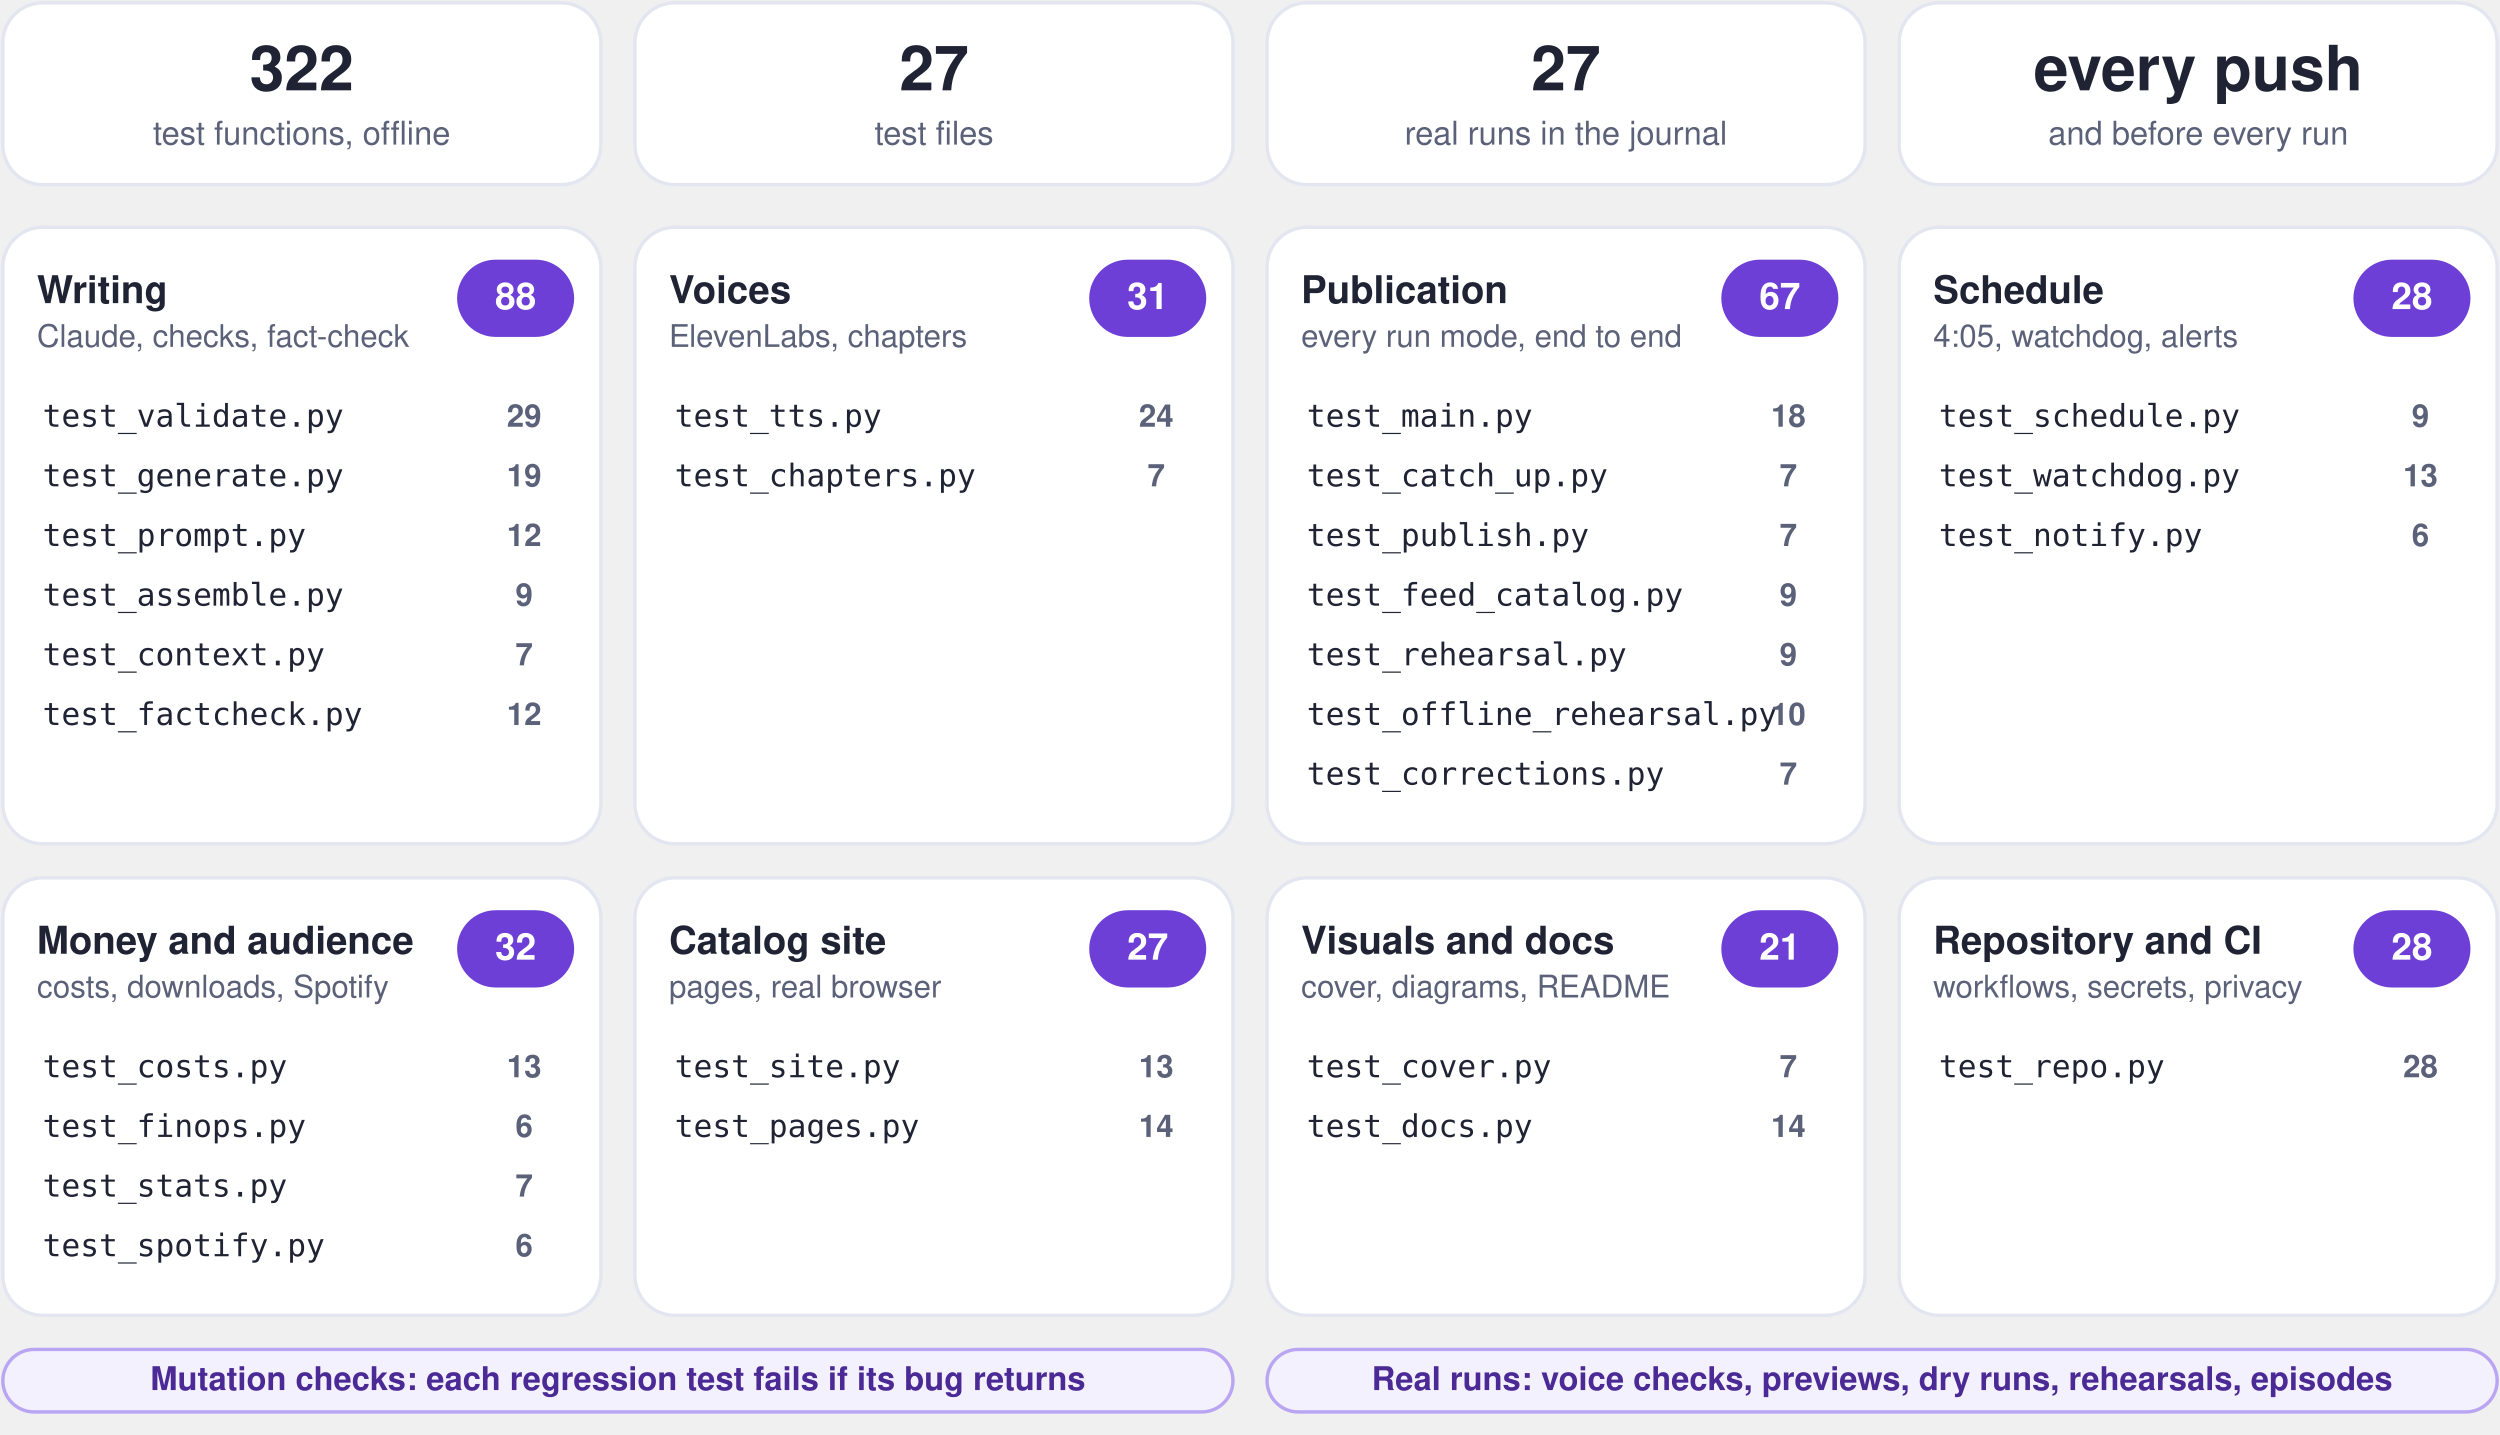
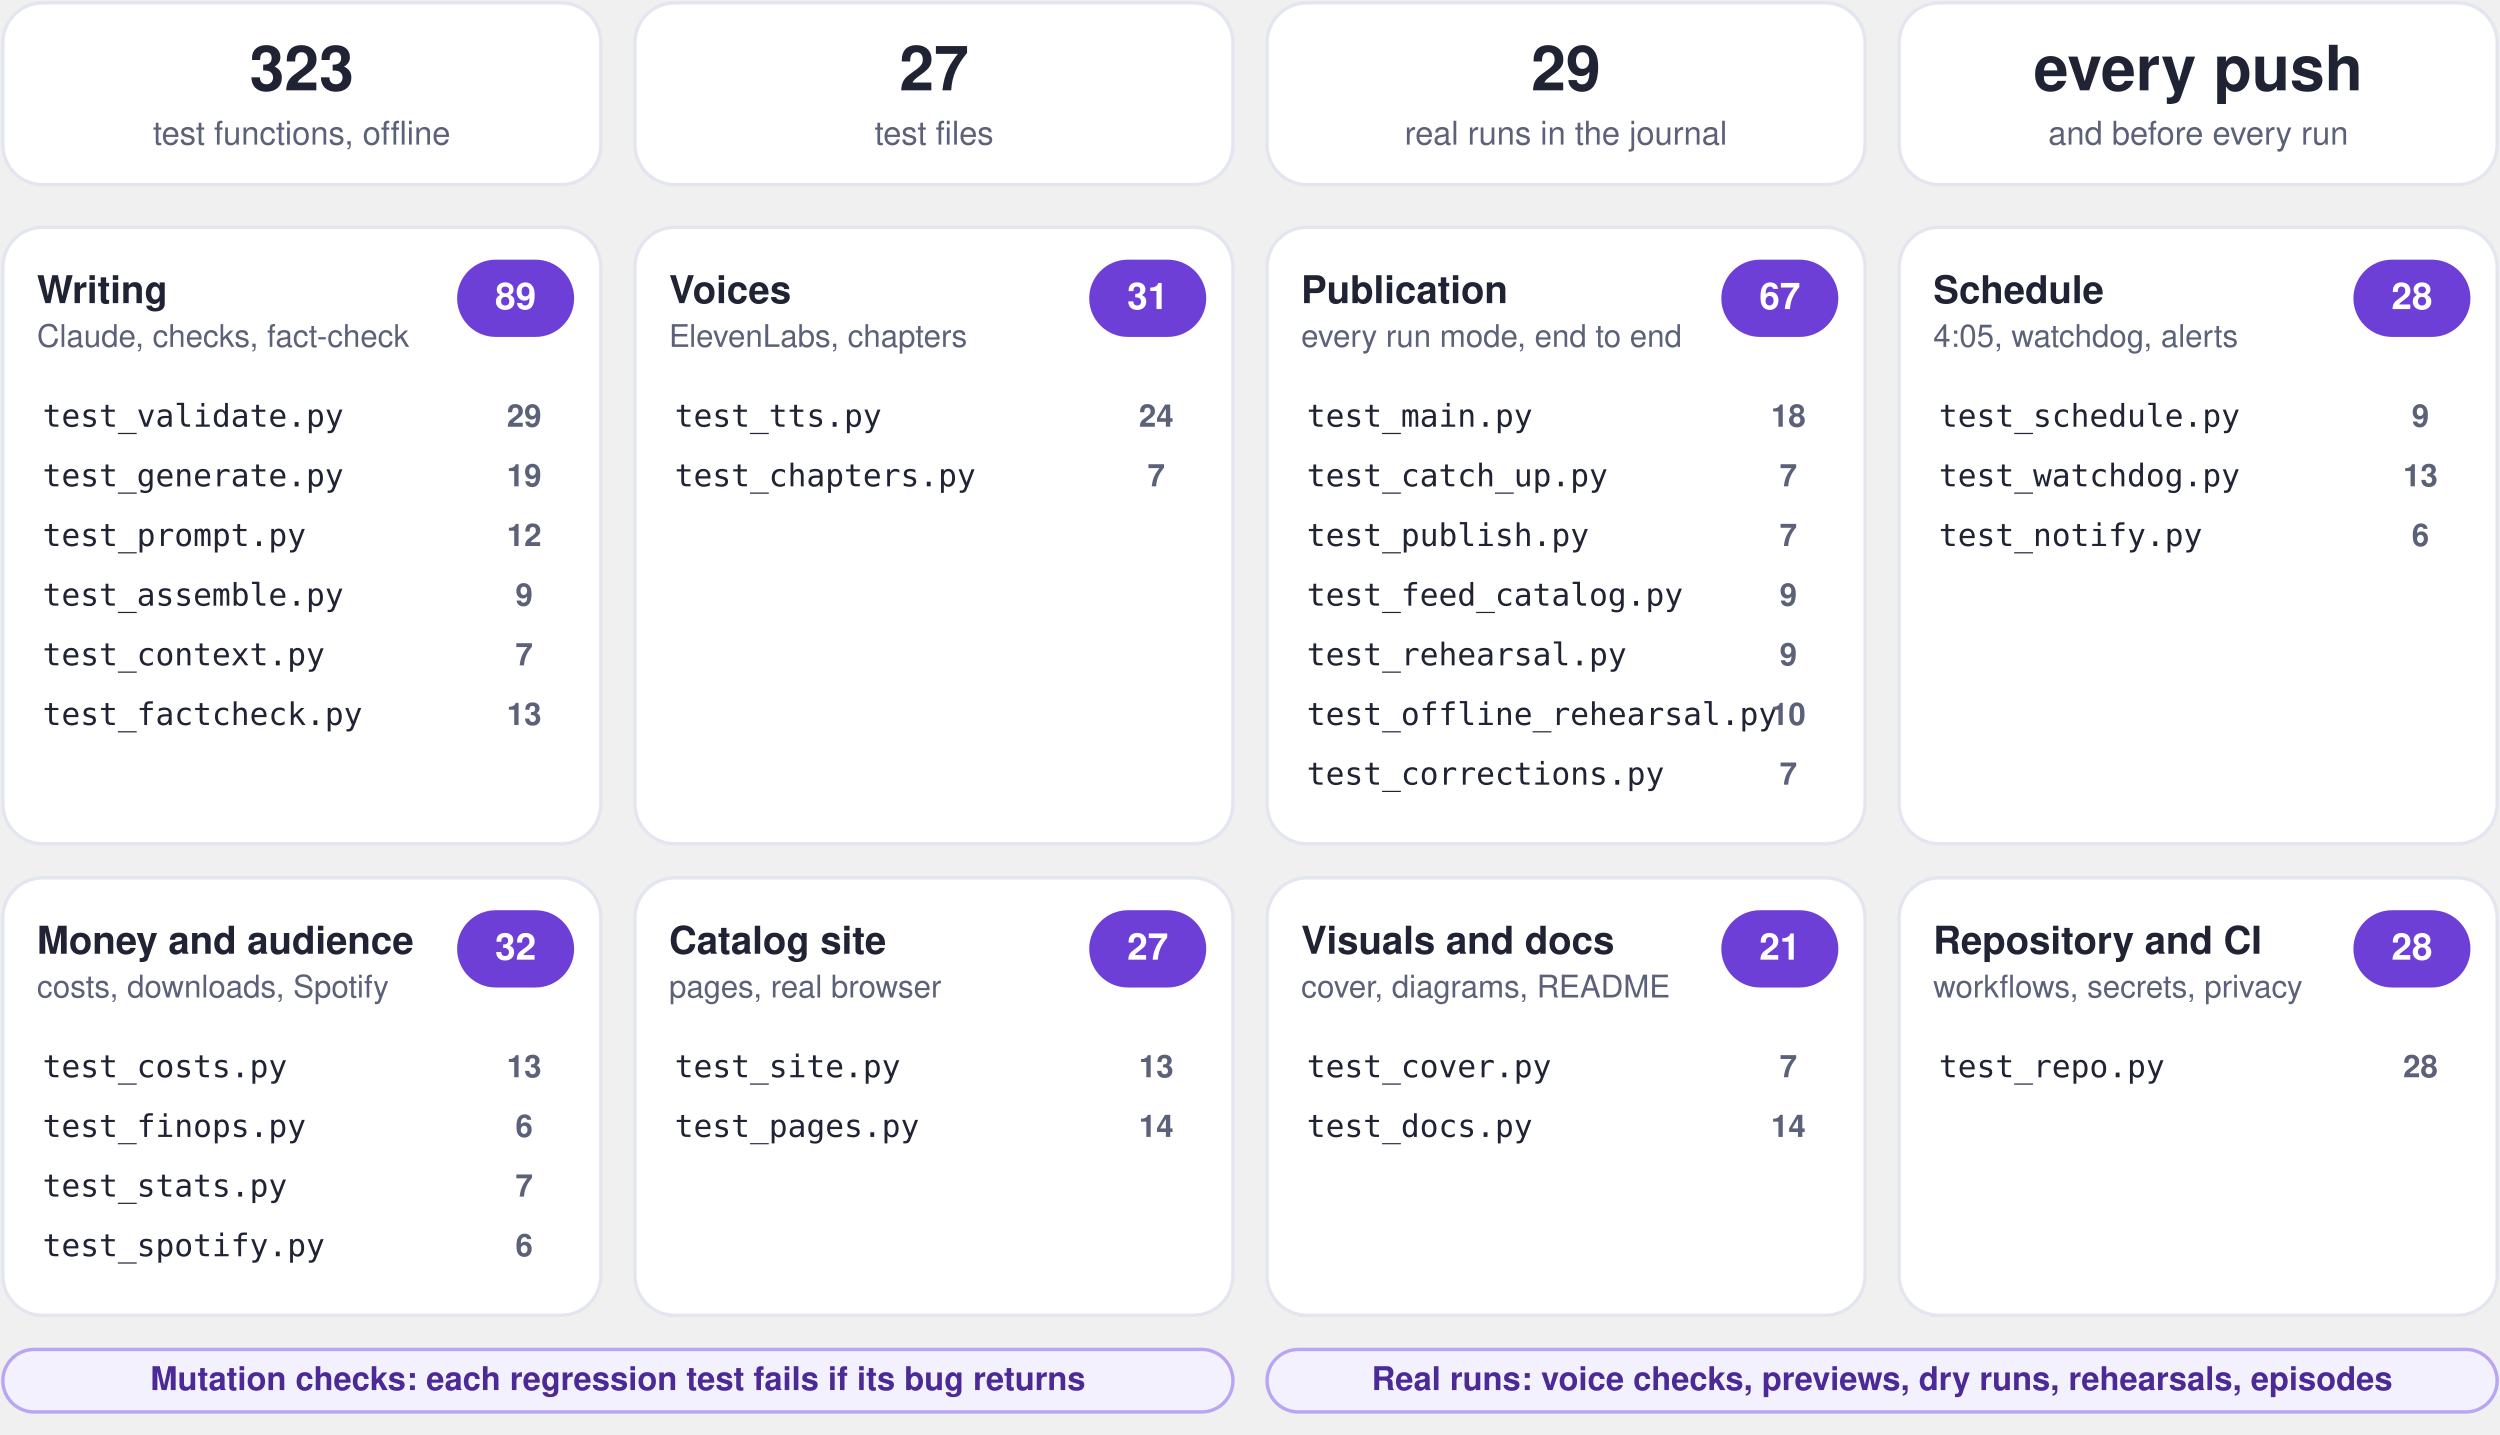
- <svg xmlns="http://www.w3.org/2000/svg" viewBox="0 0 880 505" width="880" height="505" role="img" aria-label="Test plan: 322 offline tests in 27 files">
+ <svg xmlns="http://www.w3.org/2000/svg" viewBox="0 0 880 505" width="880" height="505" role="img" aria-label="Test plan: 323 offline tests in 27 files">
  <g class="box">
    <rect x="1.0" y="1.0" width="210.5" height="64.0" rx="14" fill="#ffffff" stroke="#e3e6f0" stroke-width="1.2" class="frame" />
-     <text x="106.2" y="31.8" font-family="-apple-system, BlinkMacSystemFont, 'Segoe UI', Helvetica, Arial, sans-serif" font-size="22" font-weight="750" fill="#1f2333" text-anchor="middle">322</text>
+     <text x="106.2" y="31.8" font-family="-apple-system, BlinkMacSystemFont, 'Segoe UI', Helvetica, Arial, sans-serif" font-size="22" font-weight="750" fill="#1f2333" text-anchor="middle">323</text>
    <text x="106.2" y="50.9" font-family="-apple-system, BlinkMacSystemFont, 'Segoe UI', Helvetica, Arial, sans-serif" font-size="11.5" font-weight="500" fill="#5b6178" text-anchor="middle">test functions, offline</text>
  </g>
  <g class="box">
    <rect x="223.5" y="1.0" width="210.5" height="64.0" rx="14" fill="#ffffff" stroke="#e3e6f0" stroke-width="1.2" class="frame" />
    <text x="328.8" y="31.8" font-family="-apple-system, BlinkMacSystemFont, 'Segoe UI', Helvetica, Arial, sans-serif" font-size="22" font-weight="750" fill="#1f2333" text-anchor="middle">27</text>
    <text x="328.8" y="50.9" font-family="-apple-system, BlinkMacSystemFont, 'Segoe UI', Helvetica, Arial, sans-serif" font-size="11.5" font-weight="500" fill="#5b6178" text-anchor="middle">test files</text>
  </g>
  <g class="box">
    <rect x="446.0" y="1.0" width="210.5" height="64.0" rx="14" fill="#ffffff" stroke="#e3e6f0" stroke-width="1.2" class="frame" />
-     <text x="551.2" y="31.8" font-family="-apple-system, BlinkMacSystemFont, 'Segoe UI', Helvetica, Arial, sans-serif" font-size="22" font-weight="750" fill="#1f2333" text-anchor="middle">27</text>
+     <text x="551.2" y="31.8" font-family="-apple-system, BlinkMacSystemFont, 'Segoe UI', Helvetica, Arial, sans-serif" font-size="22" font-weight="750" fill="#1f2333" text-anchor="middle">29</text>
    <text x="551.2" y="50.9" font-family="-apple-system, BlinkMacSystemFont, 'Segoe UI', Helvetica, Arial, sans-serif" font-size="11.5" font-weight="500" fill="#5b6178" text-anchor="middle">real runs in the journal</text>
  </g>
  <g class="box">
    <rect x="668.5" y="1.0" width="210.5" height="64.0" rx="14" fill="#ffffff" stroke="#e3e6f0" stroke-width="1.2" class="frame" />
    <text x="773.8" y="31.8" font-family="-apple-system, BlinkMacSystemFont, 'Segoe UI', Helvetica, Arial, sans-serif" font-size="22" font-weight="750" fill="#1f2333" text-anchor="middle">every push</text>
    <text x="773.8" y="50.9" font-family="-apple-system, BlinkMacSystemFont, 'Segoe UI', Helvetica, Arial, sans-serif" font-size="11.5" font-weight="500" fill="#5b6178" text-anchor="middle">and before every run</text>
  </g>
  <rect x="1.0" y="80.0" width="210.5" height="217.0" rx="14" fill="#ffffff" stroke="#e3e6f0" stroke-width="1.2" />
  <g class="box">
    <rect x="9.0" y="90.0" width="152.5" height="40.0" rx="12" fill="none" stroke="none" stroke-width="1.2" class="frame" />
    <text x="13.0" y="106.7" font-family="-apple-system, BlinkMacSystemFont, 'Segoe UI', Helvetica, Arial, sans-serif" font-size="13.5" font-weight="700" fill="#1f2333" text-anchor="start">Writing</text>
    <text x="13.0" y="122.1" font-family="-apple-system, BlinkMacSystemFont, 'Segoe UI', Helvetica, Arial, sans-serif" font-size="11" font-weight="400" fill="#5b6178" text-anchor="start">Claude, checks, fact-check</text>
  </g>
  <g class="box">
    <rect x="161.5" y="92.0" width="40.0" height="26.0" rx="13" fill="#6d3fd6" stroke="#6d3fd6" stroke-width="1.2" class="frame" />
-     <text x="181.5" y="108.8" font-family="-apple-system, BlinkMacSystemFont, 'Segoe UI', Helvetica, Arial, sans-serif" font-size="13" font-weight="700" fill="#ffffff" text-anchor="middle">88</text>
+     <text x="181.5" y="108.8" font-family="-apple-system, BlinkMacSystemFont, 'Segoe UI', Helvetica, Arial, sans-serif" font-size="13" font-weight="700" fill="#ffffff" text-anchor="middle">89</text>
  </g>
  <g class="box">
    <rect x="11.0" y="138.0" width="190.5" height="18.0" rx="12" fill="none" stroke="none" stroke-width="1.2" class="frame" />
    <text x="15.0" y="150.2" font-family="ui-monospace, SFMono-Regular, Menlo, Consolas, monospace" font-size="11" font-weight="500" fill="#1f2333" text-anchor="start">test_validate.py</text>
  </g>
  <g class="box">
    <rect x="167.5" y="138.0" width="34.0" height="18.0" rx="12" fill="none" stroke="none" stroke-width="1.2" class="frame" />
    <text x="184.5" y="150.2" font-family="-apple-system, BlinkMacSystemFont, 'Segoe UI', Helvetica, Arial, sans-serif" font-size="11" font-weight="700" fill="#5b6178" text-anchor="middle">29</text>
  </g>
  <g class="box">
    <rect x="11.0" y="159.0" width="190.5" height="18.0" rx="12" fill="none" stroke="none" stroke-width="1.2" class="frame" />
    <text x="15.0" y="171.2" font-family="ui-monospace, SFMono-Regular, Menlo, Consolas, monospace" font-size="11" font-weight="500" fill="#1f2333" text-anchor="start">test_generate.py</text>
  </g>
  <g class="box">
    <rect x="167.5" y="159.0" width="34.0" height="18.0" rx="12" fill="none" stroke="none" stroke-width="1.2" class="frame" />
    <text x="184.5" y="171.2" font-family="-apple-system, BlinkMacSystemFont, 'Segoe UI', Helvetica, Arial, sans-serif" font-size="11" font-weight="700" fill="#5b6178" text-anchor="middle">19</text>
  </g>
  <g class="box">
    <rect x="11.0" y="180.0" width="190.5" height="18.0" rx="12" fill="none" stroke="none" stroke-width="1.2" class="frame" />
    <text x="15.0" y="192.2" font-family="ui-monospace, SFMono-Regular, Menlo, Consolas, monospace" font-size="11" font-weight="500" fill="#1f2333" text-anchor="start">test_prompt.py</text>
  </g>
  <g class="box">
    <rect x="167.5" y="180.0" width="34.0" height="18.0" rx="12" fill="none" stroke="none" stroke-width="1.2" class="frame" />
    <text x="184.5" y="192.2" font-family="-apple-system, BlinkMacSystemFont, 'Segoe UI', Helvetica, Arial, sans-serif" font-size="11" font-weight="700" fill="#5b6178" text-anchor="middle">12</text>
  </g>
  <g class="box">
    <rect x="11.0" y="201.0" width="190.5" height="18.0" rx="12" fill="none" stroke="none" stroke-width="1.2" class="frame" />
    <text x="15.0" y="213.2" font-family="ui-monospace, SFMono-Regular, Menlo, Consolas, monospace" font-size="11" font-weight="500" fill="#1f2333" text-anchor="start">test_assemble.py</text>
  </g>
  <g class="box">
    <rect x="167.5" y="201.0" width="34.0" height="18.0" rx="12" fill="none" stroke="none" stroke-width="1.2" class="frame" />
    <text x="184.5" y="213.2" font-family="-apple-system, BlinkMacSystemFont, 'Segoe UI', Helvetica, Arial, sans-serif" font-size="11" font-weight="700" fill="#5b6178" text-anchor="middle">9</text>
  </g>
  <g class="box">
    <rect x="11.0" y="222.0" width="190.5" height="18.0" rx="12" fill="none" stroke="none" stroke-width="1.2" class="frame" />
    <text x="15.0" y="234.2" font-family="ui-monospace, SFMono-Regular, Menlo, Consolas, monospace" font-size="11" font-weight="500" fill="#1f2333" text-anchor="start">test_context.py</text>
  </g>
  <g class="box">
    <rect x="167.5" y="222.0" width="34.0" height="18.0" rx="12" fill="none" stroke="none" stroke-width="1.2" class="frame" />
    <text x="184.5" y="234.2" font-family="-apple-system, BlinkMacSystemFont, 'Segoe UI', Helvetica, Arial, sans-serif" font-size="11" font-weight="700" fill="#5b6178" text-anchor="middle">7</text>
  </g>
  <g class="box">
    <rect x="11.0" y="243.0" width="190.5" height="18.0" rx="12" fill="none" stroke="none" stroke-width="1.2" class="frame" />
    <text x="15.0" y="255.2" font-family="ui-monospace, SFMono-Regular, Menlo, Consolas, monospace" font-size="11" font-weight="500" fill="#1f2333" text-anchor="start">test_factcheck.py</text>
  </g>
  <g class="box">
    <rect x="167.5" y="243.0" width="34.0" height="18.0" rx="12" fill="none" stroke="none" stroke-width="1.2" class="frame" />
-     <text x="184.5" y="255.2" font-family="-apple-system, BlinkMacSystemFont, 'Segoe UI', Helvetica, Arial, sans-serif" font-size="11" font-weight="700" fill="#5b6178" text-anchor="middle">12</text>
+     <text x="184.5" y="255.2" font-family="-apple-system, BlinkMacSystemFont, 'Segoe UI', Helvetica, Arial, sans-serif" font-size="11" font-weight="700" fill="#5b6178" text-anchor="middle">13</text>
  </g>
  <rect x="223.5" y="80.0" width="210.5" height="217.0" rx="14" fill="#ffffff" stroke="#e3e6f0" stroke-width="1.2" />
  <g class="box">
    <rect x="231.5" y="90.0" width="152.5" height="40.0" rx="12" fill="none" stroke="none" stroke-width="1.2" class="frame" />
    <text x="235.5" y="106.7" font-family="-apple-system, BlinkMacSystemFont, 'Segoe UI', Helvetica, Arial, sans-serif" font-size="13.5" font-weight="700" fill="#1f2333" text-anchor="start">Voices</text>
    <text x="235.5" y="122.1" font-family="-apple-system, BlinkMacSystemFont, 'Segoe UI', Helvetica, Arial, sans-serif" font-size="11" font-weight="400" fill="#5b6178" text-anchor="start">ElevenLabs, chapters</text>
  </g>
  <g class="box">
    <rect x="384.0" y="92.0" width="40.0" height="26.0" rx="13" fill="#6d3fd6" stroke="#6d3fd6" stroke-width="1.2" class="frame" />
    <text x="404.0" y="108.8" font-family="-apple-system, BlinkMacSystemFont, 'Segoe UI', Helvetica, Arial, sans-serif" font-size="13" font-weight="700" fill="#ffffff" text-anchor="middle">31</text>
  </g>
  <g class="box">
    <rect x="233.5" y="138.0" width="190.5" height="18.0" rx="12" fill="none" stroke="none" stroke-width="1.2" class="frame" />
    <text x="237.5" y="150.2" font-family="ui-monospace, SFMono-Regular, Menlo, Consolas, monospace" font-size="11" font-weight="500" fill="#1f2333" text-anchor="start">test_tts.py</text>
  </g>
  <g class="box">
    <rect x="390.0" y="138.0" width="34.0" height="18.0" rx="12" fill="none" stroke="none" stroke-width="1.2" class="frame" />
    <text x="407.0" y="150.2" font-family="-apple-system, BlinkMacSystemFont, 'Segoe UI', Helvetica, Arial, sans-serif" font-size="11" font-weight="700" fill="#5b6178" text-anchor="middle">24</text>
  </g>
  <g class="box">
    <rect x="233.5" y="159.0" width="190.5" height="18.0" rx="12" fill="none" stroke="none" stroke-width="1.2" class="frame" />
    <text x="237.5" y="171.2" font-family="ui-monospace, SFMono-Regular, Menlo, Consolas, monospace" font-size="11" font-weight="500" fill="#1f2333" text-anchor="start">test_chapters.py</text>
  </g>
  <g class="box">
    <rect x="390.0" y="159.0" width="34.0" height="18.0" rx="12" fill="none" stroke="none" stroke-width="1.2" class="frame" />
    <text x="407.0" y="171.2" font-family="-apple-system, BlinkMacSystemFont, 'Segoe UI', Helvetica, Arial, sans-serif" font-size="11" font-weight="700" fill="#5b6178" text-anchor="middle">7</text>
  </g>
  <rect x="446.0" y="80.0" width="210.5" height="217.0" rx="14" fill="#ffffff" stroke="#e3e6f0" stroke-width="1.2" />
  <g class="box">
    <rect x="454.0" y="90.0" width="152.5" height="40.0" rx="12" fill="none" stroke="none" stroke-width="1.2" class="frame" />
    <text x="458.0" y="106.7" font-family="-apple-system, BlinkMacSystemFont, 'Segoe UI', Helvetica, Arial, sans-serif" font-size="13.5" font-weight="700" fill="#1f2333" text-anchor="start">Publication</text>
    <text x="458.0" y="122.1" font-family="-apple-system, BlinkMacSystemFont, 'Segoe UI', Helvetica, Arial, sans-serif" font-size="11" font-weight="400" fill="#5b6178" text-anchor="start">every run mode, end to end</text>
  </g>
  <g class="box">
    <rect x="606.5" y="92.0" width="40.0" height="26.0" rx="13" fill="#6d3fd6" stroke="#6d3fd6" stroke-width="1.2" class="frame" />
    <text x="626.5" y="108.8" font-family="-apple-system, BlinkMacSystemFont, 'Segoe UI', Helvetica, Arial, sans-serif" font-size="13" font-weight="700" fill="#ffffff" text-anchor="middle">67</text>
  </g>
  <g class="box">
    <rect x="456.0" y="138.0" width="190.5" height="18.0" rx="12" fill="none" stroke="none" stroke-width="1.2" class="frame" />
    <text x="460.0" y="150.2" font-family="ui-monospace, SFMono-Regular, Menlo, Consolas, monospace" font-size="11" font-weight="500" fill="#1f2333" text-anchor="start">test_main.py</text>
  </g>
  <g class="box">
    <rect x="612.5" y="138.0" width="34.0" height="18.0" rx="12" fill="none" stroke="none" stroke-width="1.2" class="frame" />
    <text x="629.5" y="150.2" font-family="-apple-system, BlinkMacSystemFont, 'Segoe UI', Helvetica, Arial, sans-serif" font-size="11" font-weight="700" fill="#5b6178" text-anchor="middle">18</text>
  </g>
  <g class="box">
    <rect x="456.0" y="159.0" width="190.5" height="18.0" rx="12" fill="none" stroke="none" stroke-width="1.2" class="frame" />
    <text x="460.0" y="171.2" font-family="ui-monospace, SFMono-Regular, Menlo, Consolas, monospace" font-size="11" font-weight="500" fill="#1f2333" text-anchor="start">test_catch_up.py</text>
  </g>
  <g class="box">
    <rect x="612.5" y="159.0" width="34.0" height="18.0" rx="12" fill="none" stroke="none" stroke-width="1.2" class="frame" />
    <text x="629.5" y="171.2" font-family="-apple-system, BlinkMacSystemFont, 'Segoe UI', Helvetica, Arial, sans-serif" font-size="11" font-weight="700" fill="#5b6178" text-anchor="middle">7</text>
  </g>
  <g class="box">
    <rect x="456.0" y="180.0" width="190.5" height="18.0" rx="12" fill="none" stroke="none" stroke-width="1.2" class="frame" />
    <text x="460.0" y="192.2" font-family="ui-monospace, SFMono-Regular, Menlo, Consolas, monospace" font-size="11" font-weight="500" fill="#1f2333" text-anchor="start">test_publish.py</text>
  </g>
  <g class="box">
    <rect x="612.5" y="180.0" width="34.0" height="18.0" rx="12" fill="none" stroke="none" stroke-width="1.2" class="frame" />
    <text x="629.5" y="192.2" font-family="-apple-system, BlinkMacSystemFont, 'Segoe UI', Helvetica, Arial, sans-serif" font-size="11" font-weight="700" fill="#5b6178" text-anchor="middle">7</text>
  </g>
  <g class="box">
    <rect x="456.0" y="201.0" width="190.5" height="18.0" rx="12" fill="none" stroke="none" stroke-width="1.2" class="frame" />
    <text x="460.0" y="213.2" font-family="ui-monospace, SFMono-Regular, Menlo, Consolas, monospace" font-size="11" font-weight="500" fill="#1f2333" text-anchor="start">test_feed_catalog.py</text>
  </g>
  <g class="box">
    <rect x="612.5" y="201.0" width="34.0" height="18.0" rx="12" fill="none" stroke="none" stroke-width="1.2" class="frame" />
    <text x="629.5" y="213.2" font-family="-apple-system, BlinkMacSystemFont, 'Segoe UI', Helvetica, Arial, sans-serif" font-size="11" font-weight="700" fill="#5b6178" text-anchor="middle">9</text>
  </g>
  <g class="box">
    <rect x="456.0" y="222.0" width="190.5" height="18.0" rx="12" fill="none" stroke="none" stroke-width="1.2" class="frame" />
    <text x="460.0" y="234.2" font-family="ui-monospace, SFMono-Regular, Menlo, Consolas, monospace" font-size="11" font-weight="500" fill="#1f2333" text-anchor="start">test_rehearsal.py</text>
  </g>
  <g class="box">
    <rect x="612.5" y="222.0" width="34.0" height="18.0" rx="12" fill="none" stroke="none" stroke-width="1.2" class="frame" />
    <text x="629.5" y="234.2" font-family="-apple-system, BlinkMacSystemFont, 'Segoe UI', Helvetica, Arial, sans-serif" font-size="11" font-weight="700" fill="#5b6178" text-anchor="middle">9</text>
  </g>
  <g class="box">
    <rect x="456.0" y="243.0" width="190.5" height="18.0" rx="12" fill="none" stroke="none" stroke-width="1.2" class="frame" />
    <text x="460.0" y="255.2" font-family="ui-monospace, SFMono-Regular, Menlo, Consolas, monospace" font-size="11" font-weight="500" fill="#1f2333" text-anchor="start">test_offline_rehearsal.py</text>
  </g>
  <g class="box">
    <rect x="612.5" y="243.0" width="34.0" height="18.0" rx="12" fill="none" stroke="none" stroke-width="1.2" class="frame" />
    <text x="629.5" y="255.2" font-family="-apple-system, BlinkMacSystemFont, 'Segoe UI', Helvetica, Arial, sans-serif" font-size="11" font-weight="700" fill="#5b6178" text-anchor="middle">10</text>
  </g>
  <g class="box">
    <rect x="456.0" y="264.0" width="190.5" height="18.0" rx="12" fill="none" stroke="none" stroke-width="1.2" class="frame" />
    <text x="460.0" y="276.2" font-family="ui-monospace, SFMono-Regular, Menlo, Consolas, monospace" font-size="11" font-weight="500" fill="#1f2333" text-anchor="start">test_corrections.py</text>
  </g>
  <g class="box">
    <rect x="612.5" y="264.0" width="34.0" height="18.0" rx="12" fill="none" stroke="none" stroke-width="1.2" class="frame" />
    <text x="629.5" y="276.2" font-family="-apple-system, BlinkMacSystemFont, 'Segoe UI', Helvetica, Arial, sans-serif" font-size="11" font-weight="700" fill="#5b6178" text-anchor="middle">7</text>
  </g>
  <rect x="668.5" y="80.0" width="210.5" height="217.0" rx="14" fill="#ffffff" stroke="#e3e6f0" stroke-width="1.2" />
  <g class="box">
    <rect x="676.5" y="90.0" width="152.5" height="40.0" rx="12" fill="none" stroke="none" stroke-width="1.2" class="frame" />
    <text x="680.5" y="106.7" font-family="-apple-system, BlinkMacSystemFont, 'Segoe UI', Helvetica, Arial, sans-serif" font-size="13.5" font-weight="700" fill="#1f2333" text-anchor="start">Schedule</text>
    <text x="680.5" y="122.1" font-family="-apple-system, BlinkMacSystemFont, 'Segoe UI', Helvetica, Arial, sans-serif" font-size="11" font-weight="400" fill="#5b6178" text-anchor="start">4:05, watchdog, alerts</text>
  </g>
  <g class="box">
    <rect x="829.0" y="92.0" width="40.0" height="26.0" rx="13" fill="#6d3fd6" stroke="#6d3fd6" stroke-width="1.2" class="frame" />
    <text x="849.0" y="108.8" font-family="-apple-system, BlinkMacSystemFont, 'Segoe UI', Helvetica, Arial, sans-serif" font-size="13" font-weight="700" fill="#ffffff" text-anchor="middle">28</text>
  </g>
  <g class="box">
    <rect x="678.5" y="138.0" width="190.5" height="18.0" rx="12" fill="none" stroke="none" stroke-width="1.2" class="frame" />
    <text x="682.5" y="150.2" font-family="ui-monospace, SFMono-Regular, Menlo, Consolas, monospace" font-size="11" font-weight="500" fill="#1f2333" text-anchor="start">test_schedule.py</text>
  </g>
  <g class="box">
    <rect x="835.0" y="138.0" width="34.0" height="18.0" rx="12" fill="none" stroke="none" stroke-width="1.2" class="frame" />
    <text x="852.0" y="150.2" font-family="-apple-system, BlinkMacSystemFont, 'Segoe UI', Helvetica, Arial, sans-serif" font-size="11" font-weight="700" fill="#5b6178" text-anchor="middle">9</text>
  </g>
  <g class="box">
    <rect x="678.5" y="159.0" width="190.5" height="18.0" rx="12" fill="none" stroke="none" stroke-width="1.2" class="frame" />
    <text x="682.5" y="171.2" font-family="ui-monospace, SFMono-Regular, Menlo, Consolas, monospace" font-size="11" font-weight="500" fill="#1f2333" text-anchor="start">test_watchdog.py</text>
  </g>
  <g class="box">
    <rect x="835.0" y="159.0" width="34.0" height="18.0" rx="12" fill="none" stroke="none" stroke-width="1.2" class="frame" />
    <text x="852.0" y="171.2" font-family="-apple-system, BlinkMacSystemFont, 'Segoe UI', Helvetica, Arial, sans-serif" font-size="11" font-weight="700" fill="#5b6178" text-anchor="middle">13</text>
  </g>
  <g class="box">
    <rect x="678.5" y="180.0" width="190.5" height="18.0" rx="12" fill="none" stroke="none" stroke-width="1.2" class="frame" />
    <text x="682.5" y="192.2" font-family="ui-monospace, SFMono-Regular, Menlo, Consolas, monospace" font-size="11" font-weight="500" fill="#1f2333" text-anchor="start">test_notify.py</text>
  </g>
  <g class="box">
    <rect x="835.0" y="180.0" width="34.0" height="18.0" rx="12" fill="none" stroke="none" stroke-width="1.2" class="frame" />
    <text x="852.0" y="192.2" font-family="-apple-system, BlinkMacSystemFont, 'Segoe UI', Helvetica, Arial, sans-serif" font-size="11" font-weight="700" fill="#5b6178" text-anchor="middle">6</text>
  </g>
  <rect x="1.0" y="309.0" width="210.5" height="154.0" rx="14" fill="#ffffff" stroke="#e3e6f0" stroke-width="1.2" />
  <g class="box">
    <rect x="9.0" y="319.0" width="152.5" height="40.0" rx="12" fill="none" stroke="none" stroke-width="1.2" class="frame" />
    <text x="13.0" y="335.7" font-family="-apple-system, BlinkMacSystemFont, 'Segoe UI', Helvetica, Arial, sans-serif" font-size="13.5" font-weight="700" fill="#1f2333" text-anchor="start">Money and audience</text>
    <text x="13.0" y="351.1" font-family="-apple-system, BlinkMacSystemFont, 'Segoe UI', Helvetica, Arial, sans-serif" font-size="11" font-weight="400" fill="#5b6178" text-anchor="start">costs, downloads, Spotify</text>
  </g>
  <g class="box">
    <rect x="161.5" y="321.0" width="40.0" height="26.0" rx="13" fill="#6d3fd6" stroke="#6d3fd6" stroke-width="1.2" class="frame" />
    <text x="181.5" y="337.8" font-family="-apple-system, BlinkMacSystemFont, 'Segoe UI', Helvetica, Arial, sans-serif" font-size="13" font-weight="700" fill="#ffffff" text-anchor="middle">32</text>
  </g>
  <g class="box">
    <rect x="11.0" y="367.0" width="190.5" height="18.0" rx="12" fill="none" stroke="none" stroke-width="1.2" class="frame" />
    <text x="15.0" y="379.2" font-family="ui-monospace, SFMono-Regular, Menlo, Consolas, monospace" font-size="11" font-weight="500" fill="#1f2333" text-anchor="start">test_costs.py</text>
  </g>
  <g class="box">
    <rect x="167.5" y="367.0" width="34.0" height="18.0" rx="12" fill="none" stroke="none" stroke-width="1.2" class="frame" />
    <text x="184.5" y="379.2" font-family="-apple-system, BlinkMacSystemFont, 'Segoe UI', Helvetica, Arial, sans-serif" font-size="11" font-weight="700" fill="#5b6178" text-anchor="middle">13</text>
  </g>
  <g class="box">
    <rect x="11.0" y="388.0" width="190.5" height="18.0" rx="12" fill="none" stroke="none" stroke-width="1.2" class="frame" />
    <text x="15.0" y="400.2" font-family="ui-monospace, SFMono-Regular, Menlo, Consolas, monospace" font-size="11" font-weight="500" fill="#1f2333" text-anchor="start">test_finops.py</text>
  </g>
  <g class="box">
    <rect x="167.5" y="388.0" width="34.0" height="18.0" rx="12" fill="none" stroke="none" stroke-width="1.2" class="frame" />
    <text x="184.5" y="400.2" font-family="-apple-system, BlinkMacSystemFont, 'Segoe UI', Helvetica, Arial, sans-serif" font-size="11" font-weight="700" fill="#5b6178" text-anchor="middle">6</text>
  </g>
  <g class="box">
    <rect x="11.0" y="409.0" width="190.5" height="18.0" rx="12" fill="none" stroke="none" stroke-width="1.2" class="frame" />
    <text x="15.0" y="421.2" font-family="ui-monospace, SFMono-Regular, Menlo, Consolas, monospace" font-size="11" font-weight="500" fill="#1f2333" text-anchor="start">test_stats.py</text>
  </g>
  <g class="box">
    <rect x="167.5" y="409.0" width="34.0" height="18.0" rx="12" fill="none" stroke="none" stroke-width="1.2" class="frame" />
    <text x="184.5" y="421.2" font-family="-apple-system, BlinkMacSystemFont, 'Segoe UI', Helvetica, Arial, sans-serif" font-size="11" font-weight="700" fill="#5b6178" text-anchor="middle">7</text>
  </g>
  <g class="box">
    <rect x="11.0" y="430.0" width="190.5" height="18.0" rx="12" fill="none" stroke="none" stroke-width="1.2" class="frame" />
    <text x="15.0" y="442.2" font-family="ui-monospace, SFMono-Regular, Menlo, Consolas, monospace" font-size="11" font-weight="500" fill="#1f2333" text-anchor="start">test_spotify.py</text>
  </g>
  <g class="box">
    <rect x="167.5" y="430.0" width="34.0" height="18.0" rx="12" fill="none" stroke="none" stroke-width="1.2" class="frame" />
    <text x="184.5" y="442.2" font-family="-apple-system, BlinkMacSystemFont, 'Segoe UI', Helvetica, Arial, sans-serif" font-size="11" font-weight="700" fill="#5b6178" text-anchor="middle">6</text>
  </g>
  <rect x="223.5" y="309.0" width="210.5" height="154.0" rx="14" fill="#ffffff" stroke="#e3e6f0" stroke-width="1.2" />
  <g class="box">
    <rect x="231.5" y="319.0" width="152.5" height="40.0" rx="12" fill="none" stroke="none" stroke-width="1.2" class="frame" />
    <text x="235.5" y="335.7" font-family="-apple-system, BlinkMacSystemFont, 'Segoe UI', Helvetica, Arial, sans-serif" font-size="13.5" font-weight="700" fill="#1f2333" text-anchor="start">Catalog site</text>
    <text x="235.5" y="351.1" font-family="-apple-system, BlinkMacSystemFont, 'Segoe UI', Helvetica, Arial, sans-serif" font-size="11" font-weight="400" fill="#5b6178" text-anchor="start">pages, real browser</text>
  </g>
  <g class="box">
    <rect x="384.0" y="321.0" width="40.0" height="26.0" rx="13" fill="#6d3fd6" stroke="#6d3fd6" stroke-width="1.2" class="frame" />
    <text x="404.0" y="337.8" font-family="-apple-system, BlinkMacSystemFont, 'Segoe UI', Helvetica, Arial, sans-serif" font-size="13" font-weight="700" fill="#ffffff" text-anchor="middle">27</text>
  </g>
  <g class="box">
    <rect x="233.5" y="367.0" width="190.5" height="18.0" rx="12" fill="none" stroke="none" stroke-width="1.2" class="frame" />
    <text x="237.5" y="379.2" font-family="ui-monospace, SFMono-Regular, Menlo, Consolas, monospace" font-size="11" font-weight="500" fill="#1f2333" text-anchor="start">test_site.py</text>
  </g>
  <g class="box">
    <rect x="390.0" y="367.0" width="34.0" height="18.0" rx="12" fill="none" stroke="none" stroke-width="1.2" class="frame" />
    <text x="407.0" y="379.2" font-family="-apple-system, BlinkMacSystemFont, 'Segoe UI', Helvetica, Arial, sans-serif" font-size="11" font-weight="700" fill="#5b6178" text-anchor="middle">13</text>
  </g>
  <g class="box">
    <rect x="233.5" y="388.0" width="190.5" height="18.0" rx="12" fill="none" stroke="none" stroke-width="1.2" class="frame" />
    <text x="237.5" y="400.2" font-family="ui-monospace, SFMono-Regular, Menlo, Consolas, monospace" font-size="11" font-weight="500" fill="#1f2333" text-anchor="start">test_pages.py</text>
  </g>
  <g class="box">
    <rect x="390.0" y="388.0" width="34.0" height="18.0" rx="12" fill="none" stroke="none" stroke-width="1.2" class="frame" />
    <text x="407.0" y="400.2" font-family="-apple-system, BlinkMacSystemFont, 'Segoe UI', Helvetica, Arial, sans-serif" font-size="11" font-weight="700" fill="#5b6178" text-anchor="middle">14</text>
  </g>
  <rect x="446.0" y="309.0" width="210.5" height="154.0" rx="14" fill="#ffffff" stroke="#e3e6f0" stroke-width="1.2" />
  <g class="box">
    <rect x="454.0" y="319.0" width="152.5" height="40.0" rx="12" fill="none" stroke="none" stroke-width="1.2" class="frame" />
    <text x="458.0" y="335.7" font-family="-apple-system, BlinkMacSystemFont, 'Segoe UI', Helvetica, Arial, sans-serif" font-size="13.5" font-weight="700" fill="#1f2333" text-anchor="start">Visuals and docs</text>
    <text x="458.0" y="351.1" font-family="-apple-system, BlinkMacSystemFont, 'Segoe UI', Helvetica, Arial, sans-serif" font-size="11" font-weight="400" fill="#5b6178" text-anchor="start">cover, diagrams, README</text>
  </g>
  <g class="box">
    <rect x="606.5" y="321.0" width="40.0" height="26.0" rx="13" fill="#6d3fd6" stroke="#6d3fd6" stroke-width="1.2" class="frame" />
    <text x="626.5" y="337.8" font-family="-apple-system, BlinkMacSystemFont, 'Segoe UI', Helvetica, Arial, sans-serif" font-size="13" font-weight="700" fill="#ffffff" text-anchor="middle">21</text>
  </g>
  <g class="box">
    <rect x="456.0" y="367.0" width="190.5" height="18.0" rx="12" fill="none" stroke="none" stroke-width="1.2" class="frame" />
    <text x="460.0" y="379.2" font-family="ui-monospace, SFMono-Regular, Menlo, Consolas, monospace" font-size="11" font-weight="500" fill="#1f2333" text-anchor="start">test_cover.py</text>
  </g>
  <g class="box">
    <rect x="612.5" y="367.0" width="34.0" height="18.0" rx="12" fill="none" stroke="none" stroke-width="1.2" class="frame" />
    <text x="629.5" y="379.2" font-family="-apple-system, BlinkMacSystemFont, 'Segoe UI', Helvetica, Arial, sans-serif" font-size="11" font-weight="700" fill="#5b6178" text-anchor="middle">7</text>
  </g>
  <g class="box">
    <rect x="456.0" y="388.0" width="190.5" height="18.0" rx="12" fill="none" stroke="none" stroke-width="1.2" class="frame" />
    <text x="460.0" y="400.2" font-family="ui-monospace, SFMono-Regular, Menlo, Consolas, monospace" font-size="11" font-weight="500" fill="#1f2333" text-anchor="start">test_docs.py</text>
  </g>
  <g class="box">
    <rect x="612.5" y="388.0" width="34.0" height="18.0" rx="12" fill="none" stroke="none" stroke-width="1.2" class="frame" />
    <text x="629.5" y="400.2" font-family="-apple-system, BlinkMacSystemFont, 'Segoe UI', Helvetica, Arial, sans-serif" font-size="11" font-weight="700" fill="#5b6178" text-anchor="middle">14</text>
  </g>
  <rect x="668.5" y="309.0" width="210.5" height="154.0" rx="14" fill="#ffffff" stroke="#e3e6f0" stroke-width="1.2" />
  <g class="box">
    <rect x="676.5" y="319.0" width="152.5" height="40.0" rx="12" fill="none" stroke="none" stroke-width="1.2" class="frame" />
    <text x="680.5" y="335.7" font-family="-apple-system, BlinkMacSystemFont, 'Segoe UI', Helvetica, Arial, sans-serif" font-size="13.5" font-weight="700" fill="#1f2333" text-anchor="start">Repository and CI</text>
    <text x="680.5" y="351.1" font-family="-apple-system, BlinkMacSystemFont, 'Segoe UI', Helvetica, Arial, sans-serif" font-size="11" font-weight="400" fill="#5b6178" text-anchor="start">workflows, secrets, privacy</text>
  </g>
  <g class="box">
    <rect x="829.0" y="321.0" width="40.0" height="26.0" rx="13" fill="#6d3fd6" stroke="#6d3fd6" stroke-width="1.2" class="frame" />
    <text x="849.0" y="337.8" font-family="-apple-system, BlinkMacSystemFont, 'Segoe UI', Helvetica, Arial, sans-serif" font-size="13" font-weight="700" fill="#ffffff" text-anchor="middle">28</text>
  </g>
  <g class="box">
    <rect x="678.5" y="367.0" width="190.5" height="18.0" rx="12" fill="none" stroke="none" stroke-width="1.2" class="frame" />
    <text x="682.5" y="379.2" font-family="ui-monospace, SFMono-Regular, Menlo, Consolas, monospace" font-size="11" font-weight="500" fill="#1f2333" text-anchor="start">test_repo.py</text>
  </g>
  <g class="box">
    <rect x="835.0" y="367.0" width="34.0" height="18.0" rx="12" fill="none" stroke="none" stroke-width="1.2" class="frame" />
    <text x="852.0" y="379.2" font-family="-apple-system, BlinkMacSystemFont, 'Segoe UI', Helvetica, Arial, sans-serif" font-size="11" font-weight="700" fill="#5b6178" text-anchor="middle">28</text>
  </g>
  <g class="box">
    <rect x="1.0" y="475.0" width="433.0" height="22.0" rx="11" fill="#f4f1ff" stroke="#b9a5f2" stroke-width="1.2" class="frame" />
    <text x="217.5" y="489.3" font-family="-apple-system, BlinkMacSystemFont, 'Segoe UI', Helvetica, Arial, sans-serif" font-size="11.5" font-weight="600" fill="#4b2a96" text-anchor="middle">Mutation checks: each regression test fails if its bug returns</text>
  </g>
  <g class="box">
    <rect x="446.0" y="475.0" width="433.0" height="22.0" rx="11" fill="#f4f1ff" stroke="#b9a5f2" stroke-width="1.2" class="frame" />
    <text x="662.5" y="489.3" font-family="-apple-system, BlinkMacSystemFont, 'Segoe UI', Helvetica, Arial, sans-serif" font-size="11.5" font-weight="600" fill="#4b2a96" text-anchor="middle">Real runs: voice checks, previews, dry runs, rehearsals, episodes</text>
  </g>
</svg>
